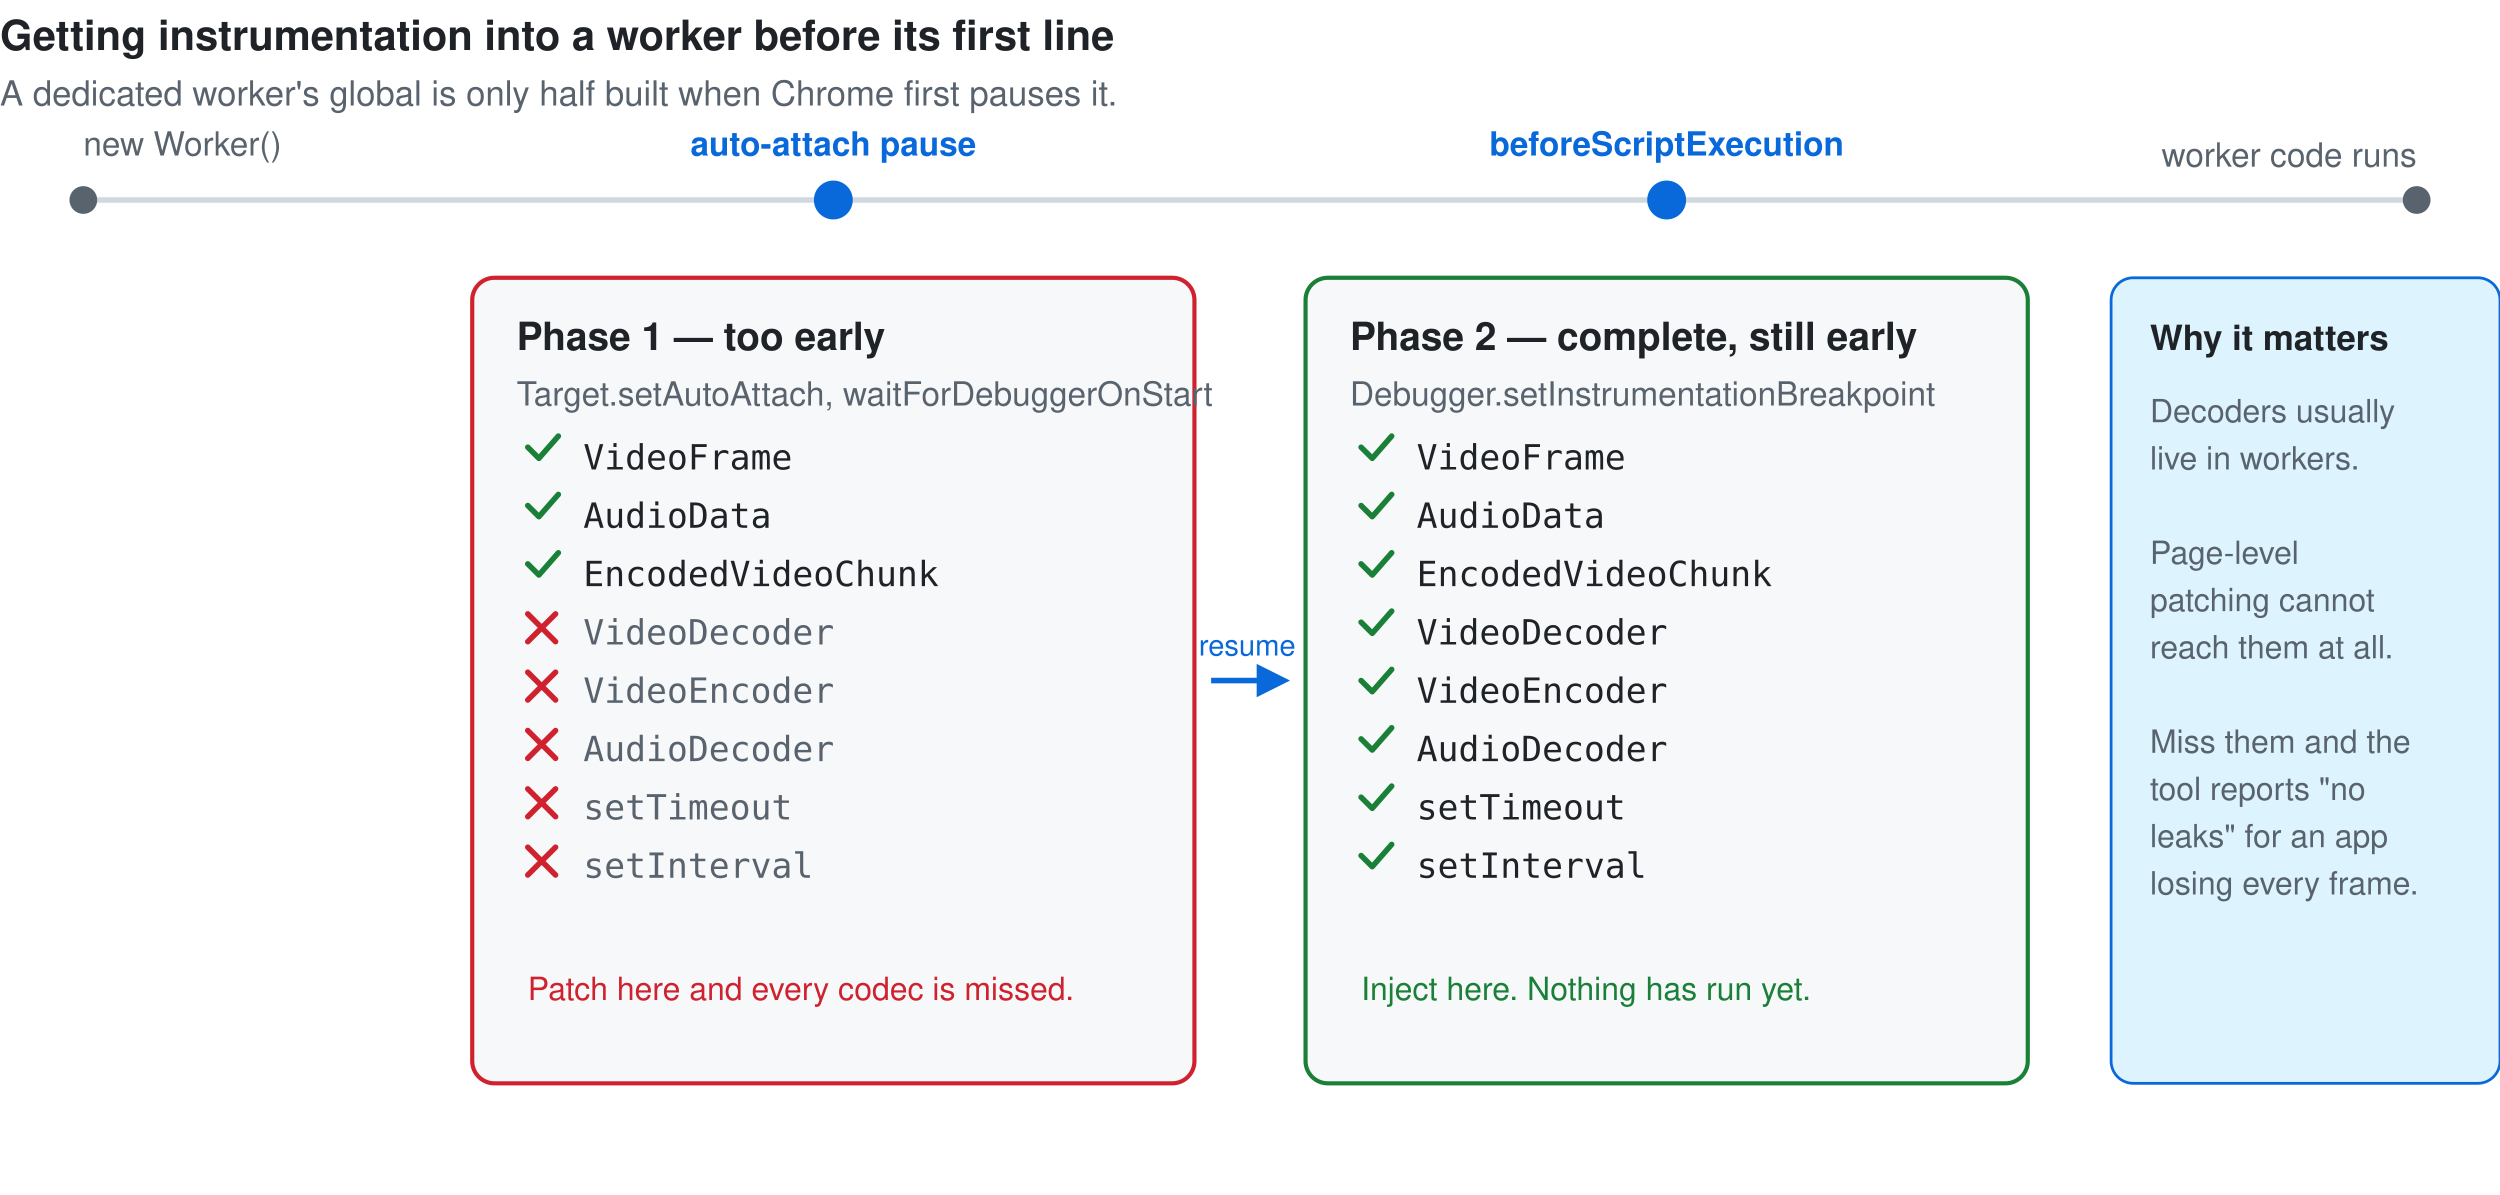
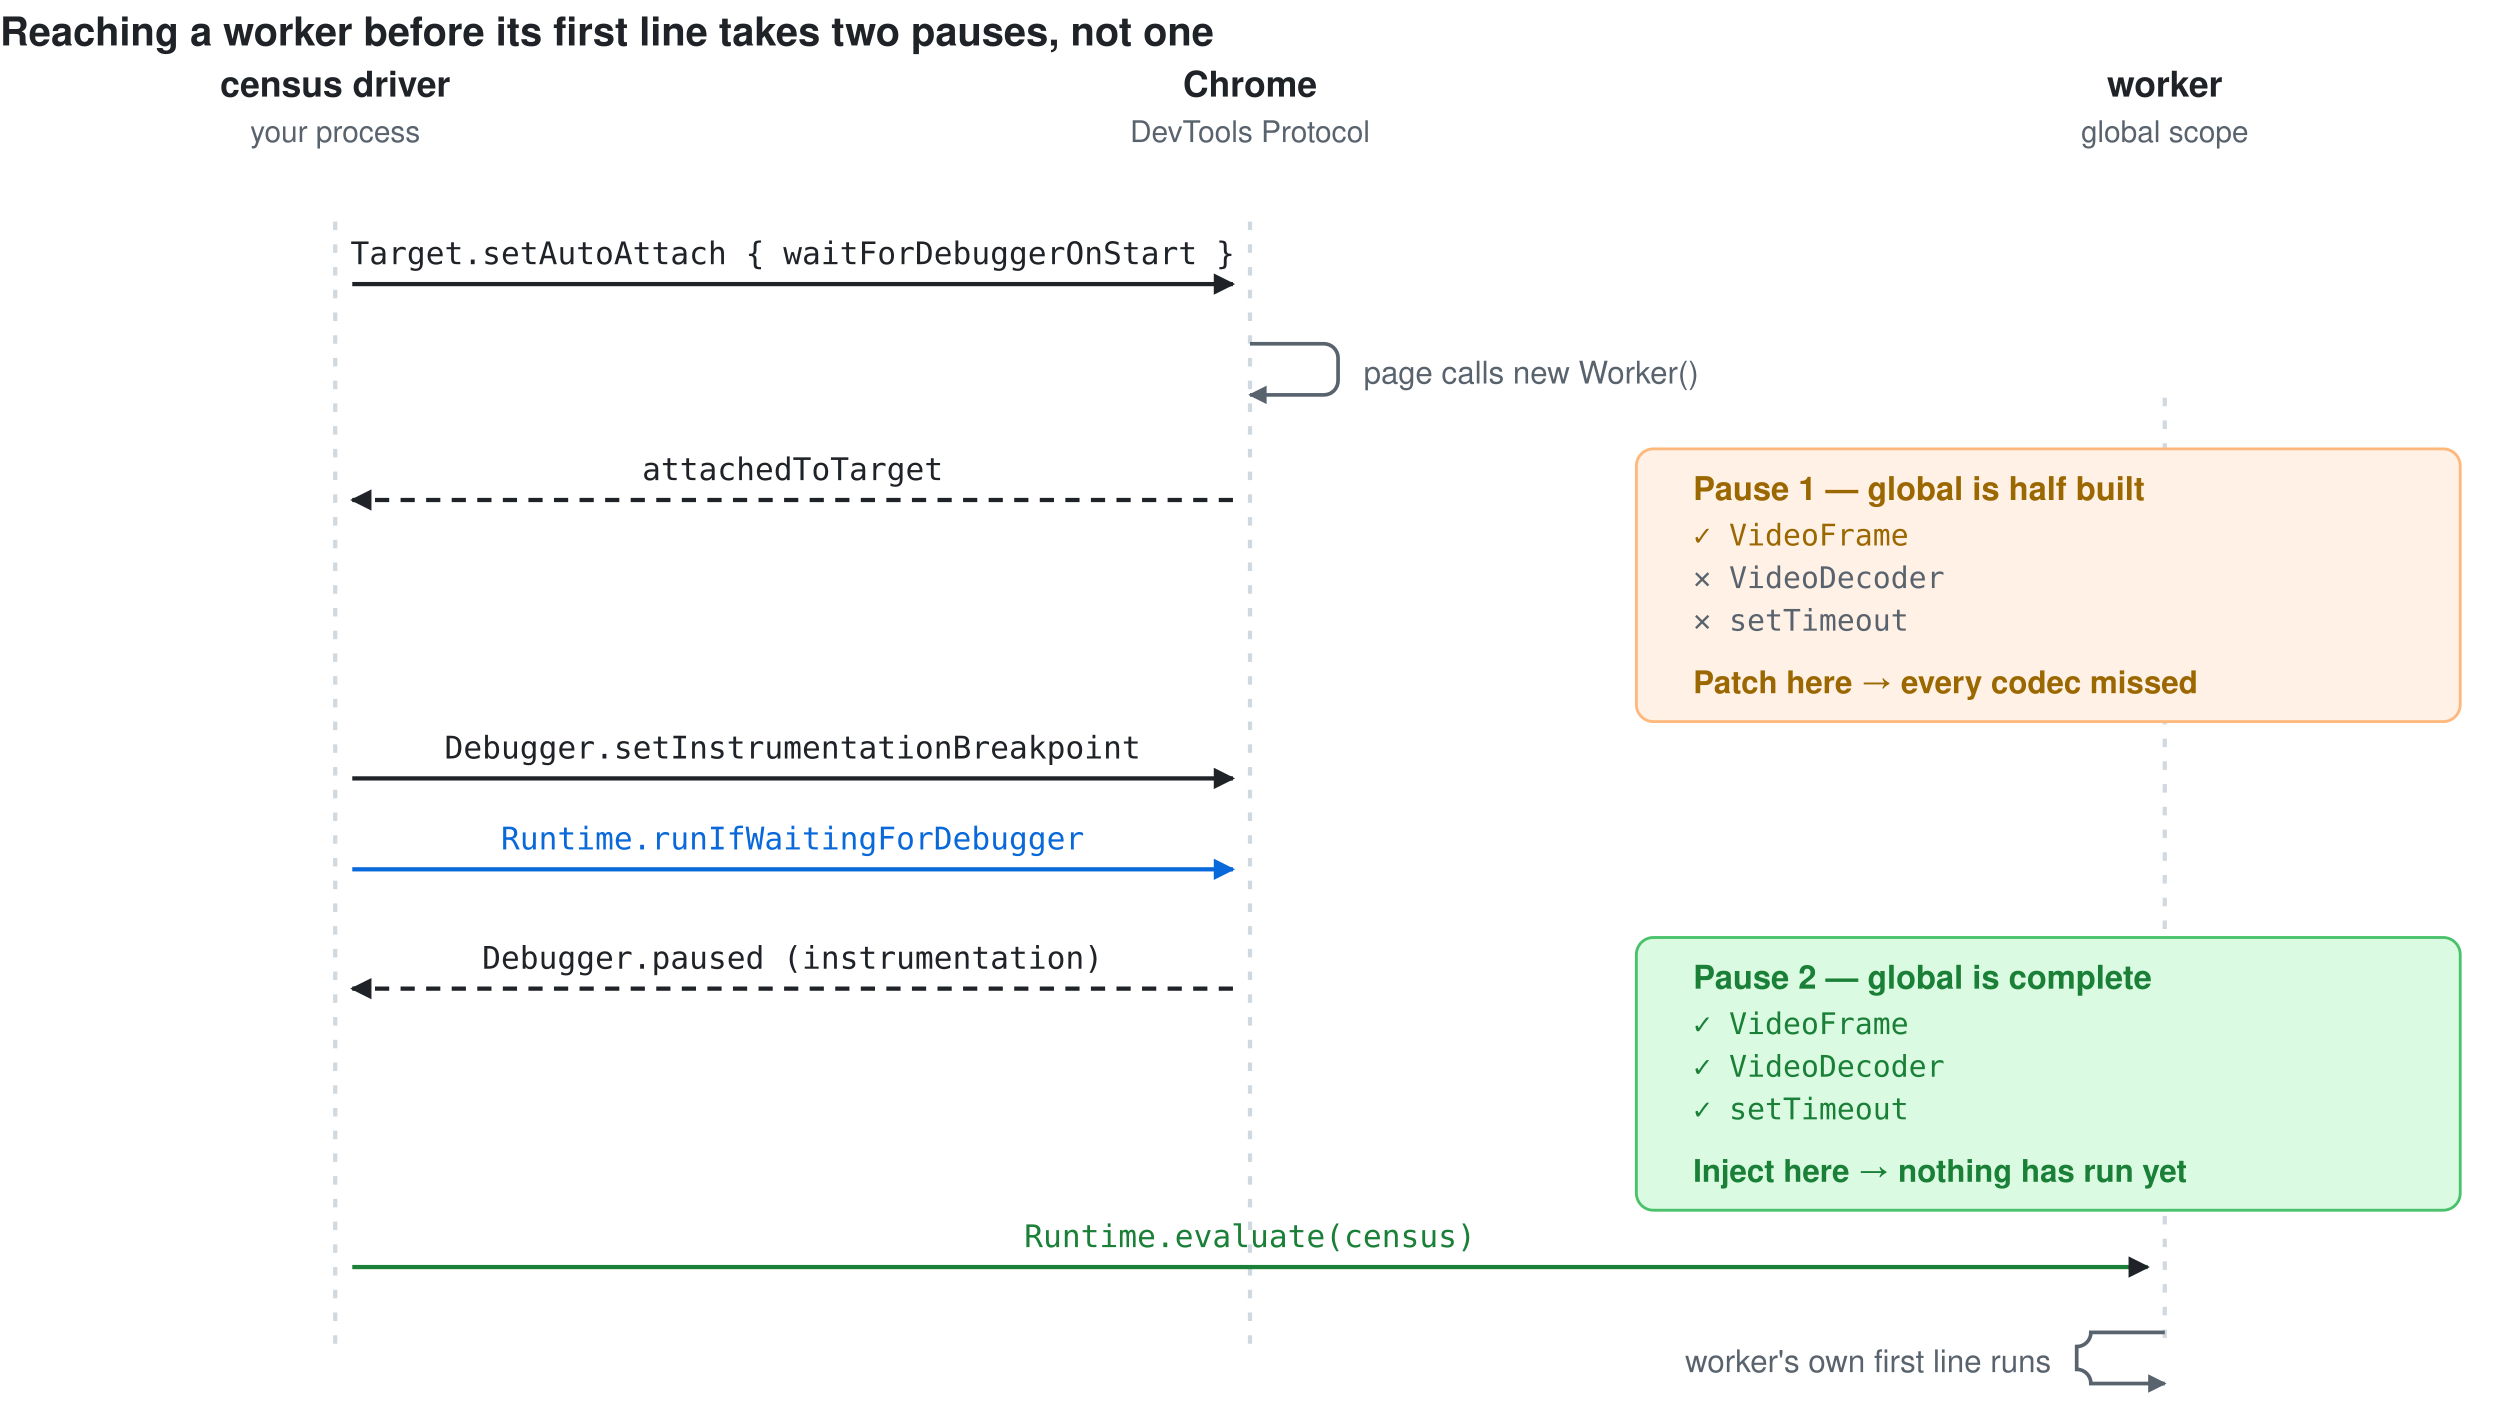
- <svg xmlns="http://www.w3.org/2000/svg" width="900" height="430" viewBox="0 0 900 430" role="img" aria-label="Two-phase injection: at the auto-attach pause a worker has frame types but no codecs or timers; at the beforeScriptExecution pause it has everything, still before the worker's own code runs.">
-   <rect width="900" height="430" fill="none" />
-   <text x="0" y="18" font-family="-apple-system,BlinkMacSystemFont,'Segoe UI',Helvetica,Arial,sans-serif" font-size="15" font-weight="600" fill="#1f2328">
-     Getting instrumentation into a worker before its first line
-   </text>
-   <text x="0" y="38" font-family="-apple-system,BlinkMacSystemFont,'Segoe UI',Helvetica,Arial,sans-serif" font-size="12.5" fill="#59636e">
-     A dedicated worker's global is only half built when Chrome first pauses it.
-   </text>
-   <line x1="30" y1="72" x2="870" y2="72" stroke="#d1d9e0" stroke-width="2" />
-   <circle cx="30" cy="72" r="5" fill="#59636e" />
-   <text x="30" y="56" font-family="-apple-system,BlinkMacSystemFont,'Segoe UI',Helvetica,Arial,sans-serif" font-size="12" font-weight="400" fill="#59636e" text-anchor="start">new Worker()</text>
-   <circle cx="300" cy="72" r="7" fill="#0969da" />
-   <text x="300" y="56" font-family="-apple-system,BlinkMacSystemFont,'Segoe UI',Helvetica,Arial,sans-serif" font-size="12" font-weight="600" fill="#0969da" text-anchor="middle">auto-attach pause</text>
-   <circle cx="600" cy="72" r="7" fill="#0969da" />
-   <text x="600" y="56" font-family="-apple-system,BlinkMacSystemFont,'Segoe UI',Helvetica,Arial,sans-serif" font-size="12" font-weight="600" fill="#0969da" text-anchor="middle">beforeScriptExecution</text>
-   <circle cx="870" cy="72" r="5" fill="#59636e" />
-   <text x="870" y="60" font-family="-apple-system,BlinkMacSystemFont,'Segoe UI',Helvetica,Arial,sans-serif" font-size="12" font-weight="400" fill="#59636e" text-anchor="end">worker code runs</text>
-   <rect x="170" y="100" width="260" height="290" rx="8" fill="#f6f8fa" stroke="#cf222e" stroke-width="1.5" />
-   <text x="186" y="126" font-family="-apple-system,BlinkMacSystemFont,'Segoe UI',Helvetica,Arial,sans-serif" font-size="14" font-weight="600" fill="#1f2328">Phase 1 — too early</text>
-   <text x="186" y="146" font-family="-apple-system,BlinkMacSystemFont,'Segoe UI',Helvetica,Arial,sans-serif" font-size="12" fill="#59636e">Target.setAutoAttach, waitForDebuggerOnStart</text>
-   <path d="M190 161 l4 4 l7 -8" fill="none" stroke="#1a7f37" stroke-width="2" stroke-linecap="round" stroke-linejoin="round" />
-   <text x="210" y="169" font-family="ui-monospace,SFMono-Regular,'SF Mono',Menlo,Consolas,monospace" font-size="12.5" fill="#1f2328">VideoFrame</text>
-   <path d="M190 182 l4 4 l7 -8" fill="none" stroke="#1a7f37" stroke-width="2" stroke-linecap="round" stroke-linejoin="round" />
-   <text x="210" y="190" font-family="ui-monospace,SFMono-Regular,'SF Mono',Menlo,Consolas,monospace" font-size="12.5" fill="#1f2328">AudioData</text>
-   <path d="M190 203 l4 4 l7 -8" fill="none" stroke="#1a7f37" stroke-width="2" stroke-linecap="round" stroke-linejoin="round" />
-   <text x="210" y="211" font-family="ui-monospace,SFMono-Regular,'SF Mono',Menlo,Consolas,monospace" font-size="12.5" fill="#1f2328">EncodedVideoChunk</text>
-   <path d="M190 221 l10 10 M200 221 l-10 10" fill="none" stroke="#cf222e" stroke-width="2" stroke-linecap="round" />
-   <text x="210" y="232" font-family="ui-monospace,SFMono-Regular,'SF Mono',Menlo,Consolas,monospace" font-size="12.5" fill="#59636e">VideoDecoder</text>
-   <path d="M190 242 l10 10 M200 242 l-10 10" fill="none" stroke="#cf222e" stroke-width="2" stroke-linecap="round" />
-   <text x="210" y="253" font-family="ui-monospace,SFMono-Regular,'SF Mono',Menlo,Consolas,monospace" font-size="12.5" fill="#59636e">VideoEncoder</text>
-   <path d="M190 263 l10 10 M200 263 l-10 10" fill="none" stroke="#cf222e" stroke-width="2" stroke-linecap="round" />
-   <text x="210" y="274" font-family="ui-monospace,SFMono-Regular,'SF Mono',Menlo,Consolas,monospace" font-size="12.5" fill="#59636e">AudioDecoder</text>
-   <path d="M190 284 l10 10 M200 284 l-10 10" fill="none" stroke="#cf222e" stroke-width="2" stroke-linecap="round" />
-   <text x="210" y="295" font-family="ui-monospace,SFMono-Regular,'SF Mono',Menlo,Consolas,monospace" font-size="12.5" fill="#59636e">setTimeout</text>
-   <path d="M190 305 l10 10 M200 305 l-10 10" fill="none" stroke="#cf222e" stroke-width="2" stroke-linecap="round" />
-   <text x="210" y="316" font-family="ui-monospace,SFMono-Regular,'SF Mono',Menlo,Consolas,monospace" font-size="12.5" fill="#59636e">setInterval</text>
-   <text x="190" y="360" font-family="-apple-system,BlinkMacSystemFont,'Segoe UI',Helvetica,Arial,sans-serif" font-size="11.5" fill="#cf222e">
-     Patch here and every codec is missed.
-   </text>
-   <rect x="470" y="100" width="260" height="290" rx="8" fill="#f6f8fa" stroke="#1a7f37" stroke-width="1.5" />
-   <text x="486" y="126" font-family="-apple-system,BlinkMacSystemFont,'Segoe UI',Helvetica,Arial,sans-serif" font-size="14" font-weight="600" fill="#1f2328">Phase 2 — complete, still early</text>
-   <text x="486" y="146" font-family="-apple-system,BlinkMacSystemFont,'Segoe UI',Helvetica,Arial,sans-serif" font-size="12" fill="#59636e">Debugger.setInstrumentationBreakpoint</text>
-   <path d="M490 161 l4 4 l7 -8" fill="none" stroke="#1a7f37" stroke-width="2" stroke-linecap="round" stroke-linejoin="round" />
-   <text x="510" y="169" font-family="ui-monospace,SFMono-Regular,'SF Mono',Menlo,Consolas,monospace" font-size="12.5" fill="#1f2328">VideoFrame</text>
-   <path d="M490 182 l4 4 l7 -8" fill="none" stroke="#1a7f37" stroke-width="2" stroke-linecap="round" stroke-linejoin="round" />
-   <text x="510" y="190" font-family="ui-monospace,SFMono-Regular,'SF Mono',Menlo,Consolas,monospace" font-size="12.5" fill="#1f2328">AudioData</text>
-   <path d="M490 203 l4 4 l7 -8" fill="none" stroke="#1a7f37" stroke-width="2" stroke-linecap="round" stroke-linejoin="round" />
-   <text x="510" y="211" font-family="ui-monospace,SFMono-Regular,'SF Mono',Menlo,Consolas,monospace" font-size="12.5" fill="#1f2328">EncodedVideoChunk</text>
-   <path d="M490 224 l4 4 l7 -8" fill="none" stroke="#1a7f37" stroke-width="2" stroke-linecap="round" stroke-linejoin="round" />
-   <text x="510" y="232" font-family="ui-monospace,SFMono-Regular,'SF Mono',Menlo,Consolas,monospace" font-size="12.5" fill="#1f2328">VideoDecoder</text>
-   <path d="M490 245 l4 4 l7 -8" fill="none" stroke="#1a7f37" stroke-width="2" stroke-linecap="round" stroke-linejoin="round" />
-   <text x="510" y="253" font-family="ui-monospace,SFMono-Regular,'SF Mono',Menlo,Consolas,monospace" font-size="12.5" fill="#1f2328">VideoEncoder</text>
-   <path d="M490 266 l4 4 l7 -8" fill="none" stroke="#1a7f37" stroke-width="2" stroke-linecap="round" stroke-linejoin="round" />
-   <text x="510" y="274" font-family="ui-monospace,SFMono-Regular,'SF Mono',Menlo,Consolas,monospace" font-size="12.5" fill="#1f2328">AudioDecoder</text>
-   <path d="M490 287 l4 4 l7 -8" fill="none" stroke="#1a7f37" stroke-width="2" stroke-linecap="round" stroke-linejoin="round" />
-   <text x="510" y="295" font-family="ui-monospace,SFMono-Regular,'SF Mono',Menlo,Consolas,monospace" font-size="12.5" fill="#1f2328">setTimeout</text>
-   <path d="M490 308 l4 4 l7 -8" fill="none" stroke="#1a7f37" stroke-width="2" stroke-linecap="round" stroke-linejoin="round" />
-   <text x="510" y="316" font-family="ui-monospace,SFMono-Regular,'SF Mono',Menlo,Consolas,monospace" font-size="12.5" fill="#1f2328">setInterval</text>
-   <text x="490" y="360" font-family="-apple-system,BlinkMacSystemFont,'Segoe UI',Helvetica,Arial,sans-serif" font-size="11.5" fill="#1a7f37">
-     Inject here. Nothing has run yet.
-   </text>
-   <path d="M436 245 L462 245" stroke="#0969da" stroke-width="2" fill="none" marker-end="url(#arrow-1f2328)" />
+ <svg xmlns="http://www.w3.org/2000/svg" width="880" height="500" viewBox="0 0 880 500" role="img" aria-label="Sequence diagram. The driver arms auto-attach; Chrome pauses the new worker before its first line, but the worker global is incomplete there — codecs and timers do not exist yet. The driver sets a beforeScriptExecution breakpoint and resumes, landing in a second pause where the global is complete and the worker's own code still has not run. The census is evaluated there, then execution resumes.">
  <defs>
-     <marker id="arrow-1f2328" viewBox="0 0 10 10" refX="8" refY="5" markerWidth="6" markerHeight="6" orient="auto-start-reverse">
-       <path d="M 0 0 L 10 5 L 0 10 z" fill="#0969da" />
+     <marker id="head-fg" viewBox="0 0 10 10" refX="9" refY="5" markerWidth="5" markerHeight="5" orient="auto">
+       <path d="M0 0 L10 5 L0 10 z" fill="#1f2328" />
+     </marker>
+     <marker id="head-muted" viewBox="0 0 10 10" refX="9" refY="5" markerWidth="5" markerHeight="5" orient="auto">
+       <path d="M0 0 L10 5 L0 10 z" fill="#59636e" />
+     </marker>
+     <marker id="head-accent" viewBox="0 0 10 10" refX="9" refY="5" markerWidth="5" markerHeight="5" orient="auto">
+       <path d="M0 0 L10 5 L0 10 z" fill="#0969da" />
    </marker>
  </defs>
-   <text x="449" y="236" font-family="-apple-system,BlinkMacSystemFont,'Segoe UI',Helvetica,Arial,sans-serif" font-size="10.5" fill="#0969da" text-anchor="middle">resume</text>
-   <rect x="760" y="100" width="140" height="290" rx="8" fill="#ddf4ff" stroke="#0969da" stroke-width="1" />
-   <text x="774" y="126" font-family="-apple-system,BlinkMacSystemFont,'Segoe UI',Helvetica,Arial,sans-serif" font-size="12.5" font-weight="600" fill="#1f2328">Why it matters</text>
-   <text x="774" y="152" font-family="-apple-system,BlinkMacSystemFont,'Segoe UI',Helvetica,Arial,sans-serif" font-size="11.5" fill="#59636e">Decoders usually</text>
-   <text x="774" y="169" font-family="-apple-system,BlinkMacSystemFont,'Segoe UI',Helvetica,Arial,sans-serif" font-size="11.5" fill="#59636e">live in workers.</text>
-   <text x="774" y="186" font-family="-apple-system,BlinkMacSystemFont,'Segoe UI',Helvetica,Arial,sans-serif" font-size="11.5" fill="#59636e" />
-   <text x="774" y="203" font-family="-apple-system,BlinkMacSystemFont,'Segoe UI',Helvetica,Arial,sans-serif" font-size="11.5" fill="#59636e">Page-level</text>
-   <text x="774" y="220" font-family="-apple-system,BlinkMacSystemFont,'Segoe UI',Helvetica,Arial,sans-serif" font-size="11.5" fill="#59636e">patching cannot</text>
-   <text x="774" y="237" font-family="-apple-system,BlinkMacSystemFont,'Segoe UI',Helvetica,Arial,sans-serif" font-size="11.5" fill="#59636e">reach them at all.</text>
-   <text x="774" y="254" font-family="-apple-system,BlinkMacSystemFont,'Segoe UI',Helvetica,Arial,sans-serif" font-size="11.5" fill="#59636e" />
-   <text x="774" y="271" font-family="-apple-system,BlinkMacSystemFont,'Segoe UI',Helvetica,Arial,sans-serif" font-size="11.5" fill="#59636e">Miss them and the</text>
-   <text x="774" y="288" font-family="-apple-system,BlinkMacSystemFont,'Segoe UI',Helvetica,Arial,sans-serif" font-size="11.5" fill="#59636e">tool reports "no</text>
-   <text x="774" y="305" font-family="-apple-system,BlinkMacSystemFont,'Segoe UI',Helvetica,Arial,sans-serif" font-size="11.5" fill="#59636e">leaks" for an app</text>
-   <text x="774" y="322" font-family="-apple-system,BlinkMacSystemFont,'Segoe UI',Helvetica,Arial,sans-serif" font-size="11.5" fill="#59636e">losing every frame.</text>
+   <text x="0" y="16" font-family="-apple-system,BlinkMacSystemFont,'Segoe UI',Helvetica,Arial,sans-serif" font-size="14" font-weight="600" fill="#1f2328">
+     Reaching a worker before its first line takes two pauses, not one
+   </text>
+   <text x="118" y="34" font-family="-apple-system,BlinkMacSystemFont,'Segoe UI',Helvetica,Arial,sans-serif" font-size="12.5" font-weight="600" fill="#1f2328" text-anchor="middle">census driver</text>
+   <text x="118" y="50" font-family="-apple-system,BlinkMacSystemFont,'Segoe UI',Helvetica,Arial,sans-serif" font-size="10.5" fill="#59636e" text-anchor="middle">your process</text>
+   <line x1="118" y1="78" x2="118" y2="474" stroke="#d1d9e0" stroke-width="1.5" stroke-dasharray="3 5" />
+   <text x="440" y="34" font-family="-apple-system,BlinkMacSystemFont,'Segoe UI',Helvetica,Arial,sans-serif" font-size="12.5" font-weight="600" fill="#1f2328" text-anchor="middle">Chrome</text>
+   <text x="440" y="50" font-family="-apple-system,BlinkMacSystemFont,'Segoe UI',Helvetica,Arial,sans-serif" font-size="10.5" fill="#59636e" text-anchor="middle">DevTools Protocol</text>
+   <line x1="440" y1="78" x2="440" y2="474" stroke="#d1d9e0" stroke-width="1.5" stroke-dasharray="3 5" />
+   <text x="762" y="34" font-family="-apple-system,BlinkMacSystemFont,'Segoe UI',Helvetica,Arial,sans-serif" font-size="12.5" font-weight="600" fill="#1f2328" text-anchor="middle">worker</text>
+   <text x="762" y="50" font-family="-apple-system,BlinkMacSystemFont,'Segoe UI',Helvetica,Arial,sans-serif" font-size="10.5" fill="#59636e" text-anchor="middle">global scope</text>
+   <line x1="762" y1="140" x2="762" y2="474" stroke="#d1d9e0" stroke-width="1.5" stroke-dasharray="3 5" />
+   <line x1="124" y1="100" x2="434" y2="100" stroke="#1f2328" stroke-width="1.5" marker-end="url(#head-fg)" />
+   <text x="279" y="93" font-family="ui-monospace,SFMono-Regular,'SF Mono',Menlo,Consolas,monospace" font-size="11" fill="#1f2328" text-anchor="middle">Target.setAutoAttach { waitForDebuggerOnStart }</text>
+   <path d="M440 121 h26 a5 5 0 0 1 5 5 v8 a5 5 0 0 1 -5 5 h-26" fill="none" stroke="#59636e" stroke-width="1.3" marker-end="url(#head-muted)" />
+   <text x="480" y="135" font-family="-apple-system,BlinkMacSystemFont,'Segoe UI',Helvetica,Arial,sans-serif" font-size="11" fill="#59636e" text-anchor="start">page calls new Worker()</text>
+   <rect x="576" y="158" width="290" height="96" rx="6" fill="#fff1e5" stroke="#ffb77c" stroke-width="1" />
+   <text x="596" y="176" font-family="-apple-system,BlinkMacSystemFont,'Segoe UI',Helvetica,Arial,sans-serif" font-size="11.5" font-weight="600" fill="#9a6700">Pause 1 — global is half built</text>
+   <text x="596" y="192" font-family="ui-monospace,SFMono-Regular,'SF Mono',Menlo,Consolas,monospace" font-size="10.5" fill="#9a6700">✓ VideoFrame</text>
+   <text x="596" y="207" font-family="ui-monospace,SFMono-Regular,'SF Mono',Menlo,Consolas,monospace" font-size="10.5" fill="#59636e">✕ VideoDecoder</text>
+   <text x="596" y="222" font-family="ui-monospace,SFMono-Regular,'SF Mono',Menlo,Consolas,monospace" font-size="10.5" fill="#59636e">✕ setTimeout</text>
+   <text x="596" y="244" font-family="-apple-system,BlinkMacSystemFont,'Segoe UI',Helvetica,Arial,sans-serif" font-size="11" font-weight="600" fill="#9a6700">Patch here → every codec missed</text>
+   <line x1="434" y1="176" x2="124" y2="176" stroke="#1f2328" stroke-width="1.5" stroke-dasharray="5 4" marker-end="url(#head-fg)" />
+   <text x="279" y="169" font-family="ui-monospace,SFMono-Regular,'SF Mono',Menlo,Consolas,monospace" font-size="11" fill="#1f2328" text-anchor="middle">attachedToTarget</text>
+   <line x1="124" y1="274" x2="434" y2="274" stroke="#1f2328" stroke-width="1.5" marker-end="url(#head-fg)" />
+   <text x="279" y="267" font-family="ui-monospace,SFMono-Regular,'SF Mono',Menlo,Consolas,monospace" font-size="11" fill="#1f2328" text-anchor="middle">Debugger.setInstrumentationBreakpoint</text>
+   <line x1="124" y1="306" x2="434" y2="306" stroke="#0969da" stroke-width="1.5" marker-end="url(#head-accent)" />
+   <text x="279" y="299" font-family="ui-monospace,SFMono-Regular,'SF Mono',Menlo,Consolas,monospace" font-size="11" fill="#0969da" text-anchor="middle">Runtime.runIfWaitingForDebugger</text>
+   <rect x="576" y="330" width="290" height="96" rx="6" fill="#dafbe1" stroke="#4ac26b" stroke-width="1" />
+   <text x="596" y="348" font-family="-apple-system,BlinkMacSystemFont,'Segoe UI',Helvetica,Arial,sans-serif" font-size="11.5" font-weight="600" fill="#1a7f37">Pause 2 — global is complete</text>
+   <text x="596" y="364" font-family="ui-monospace,SFMono-Regular,'SF Mono',Menlo,Consolas,monospace" font-size="10.5" fill="#1a7f37">✓ VideoFrame</text>
+   <text x="596" y="379" font-family="ui-monospace,SFMono-Regular,'SF Mono',Menlo,Consolas,monospace" font-size="10.5" fill="#1a7f37">✓ VideoDecoder</text>
+   <text x="596" y="394" font-family="ui-monospace,SFMono-Regular,'SF Mono',Menlo,Consolas,monospace" font-size="10.5" fill="#1a7f37">✓ setTimeout</text>
+   <text x="596" y="416" font-family="-apple-system,BlinkMacSystemFont,'Segoe UI',Helvetica,Arial,sans-serif" font-size="11" font-weight="600" fill="#1a7f37">Inject here → nothing has run yet</text>
+   <line x1="434" y1="348" x2="124" y2="348" stroke="#1f2328" stroke-width="1.5" stroke-dasharray="5 4" marker-end="url(#head-fg)" />
+   <text x="279" y="341" font-family="ui-monospace,SFMono-Regular,'SF Mono',Menlo,Consolas,monospace" font-size="11" fill="#1f2328" text-anchor="middle">Debugger.paused (instrumentation)</text>
+   <line x1="124" y1="446" x2="756" y2="446" stroke="#1a7f37" stroke-width="1.5" marker-end="url(#head-fg)" />
+   <text x="440" y="439" font-family="ui-monospace,SFMono-Regular,'SF Mono',Menlo,Consolas,monospace" font-size="11" fill="#1a7f37" text-anchor="middle">Runtime.evaluate(census)</text>
+   <path d="M762 469 h-26 a5 5 0 0 1 -5 5 v8 a5 5 0 0 1 5 5 h26" fill="none" stroke="#59636e" stroke-width="1.3" marker-end="url(#head-muted)" />
+   <text x="722" y="483" font-family="-apple-system,BlinkMacSystemFont,'Segoe UI',Helvetica,Arial,sans-serif" font-size="11" fill="#59636e" text-anchor="end">worker's own first line runs</text>
</svg>
